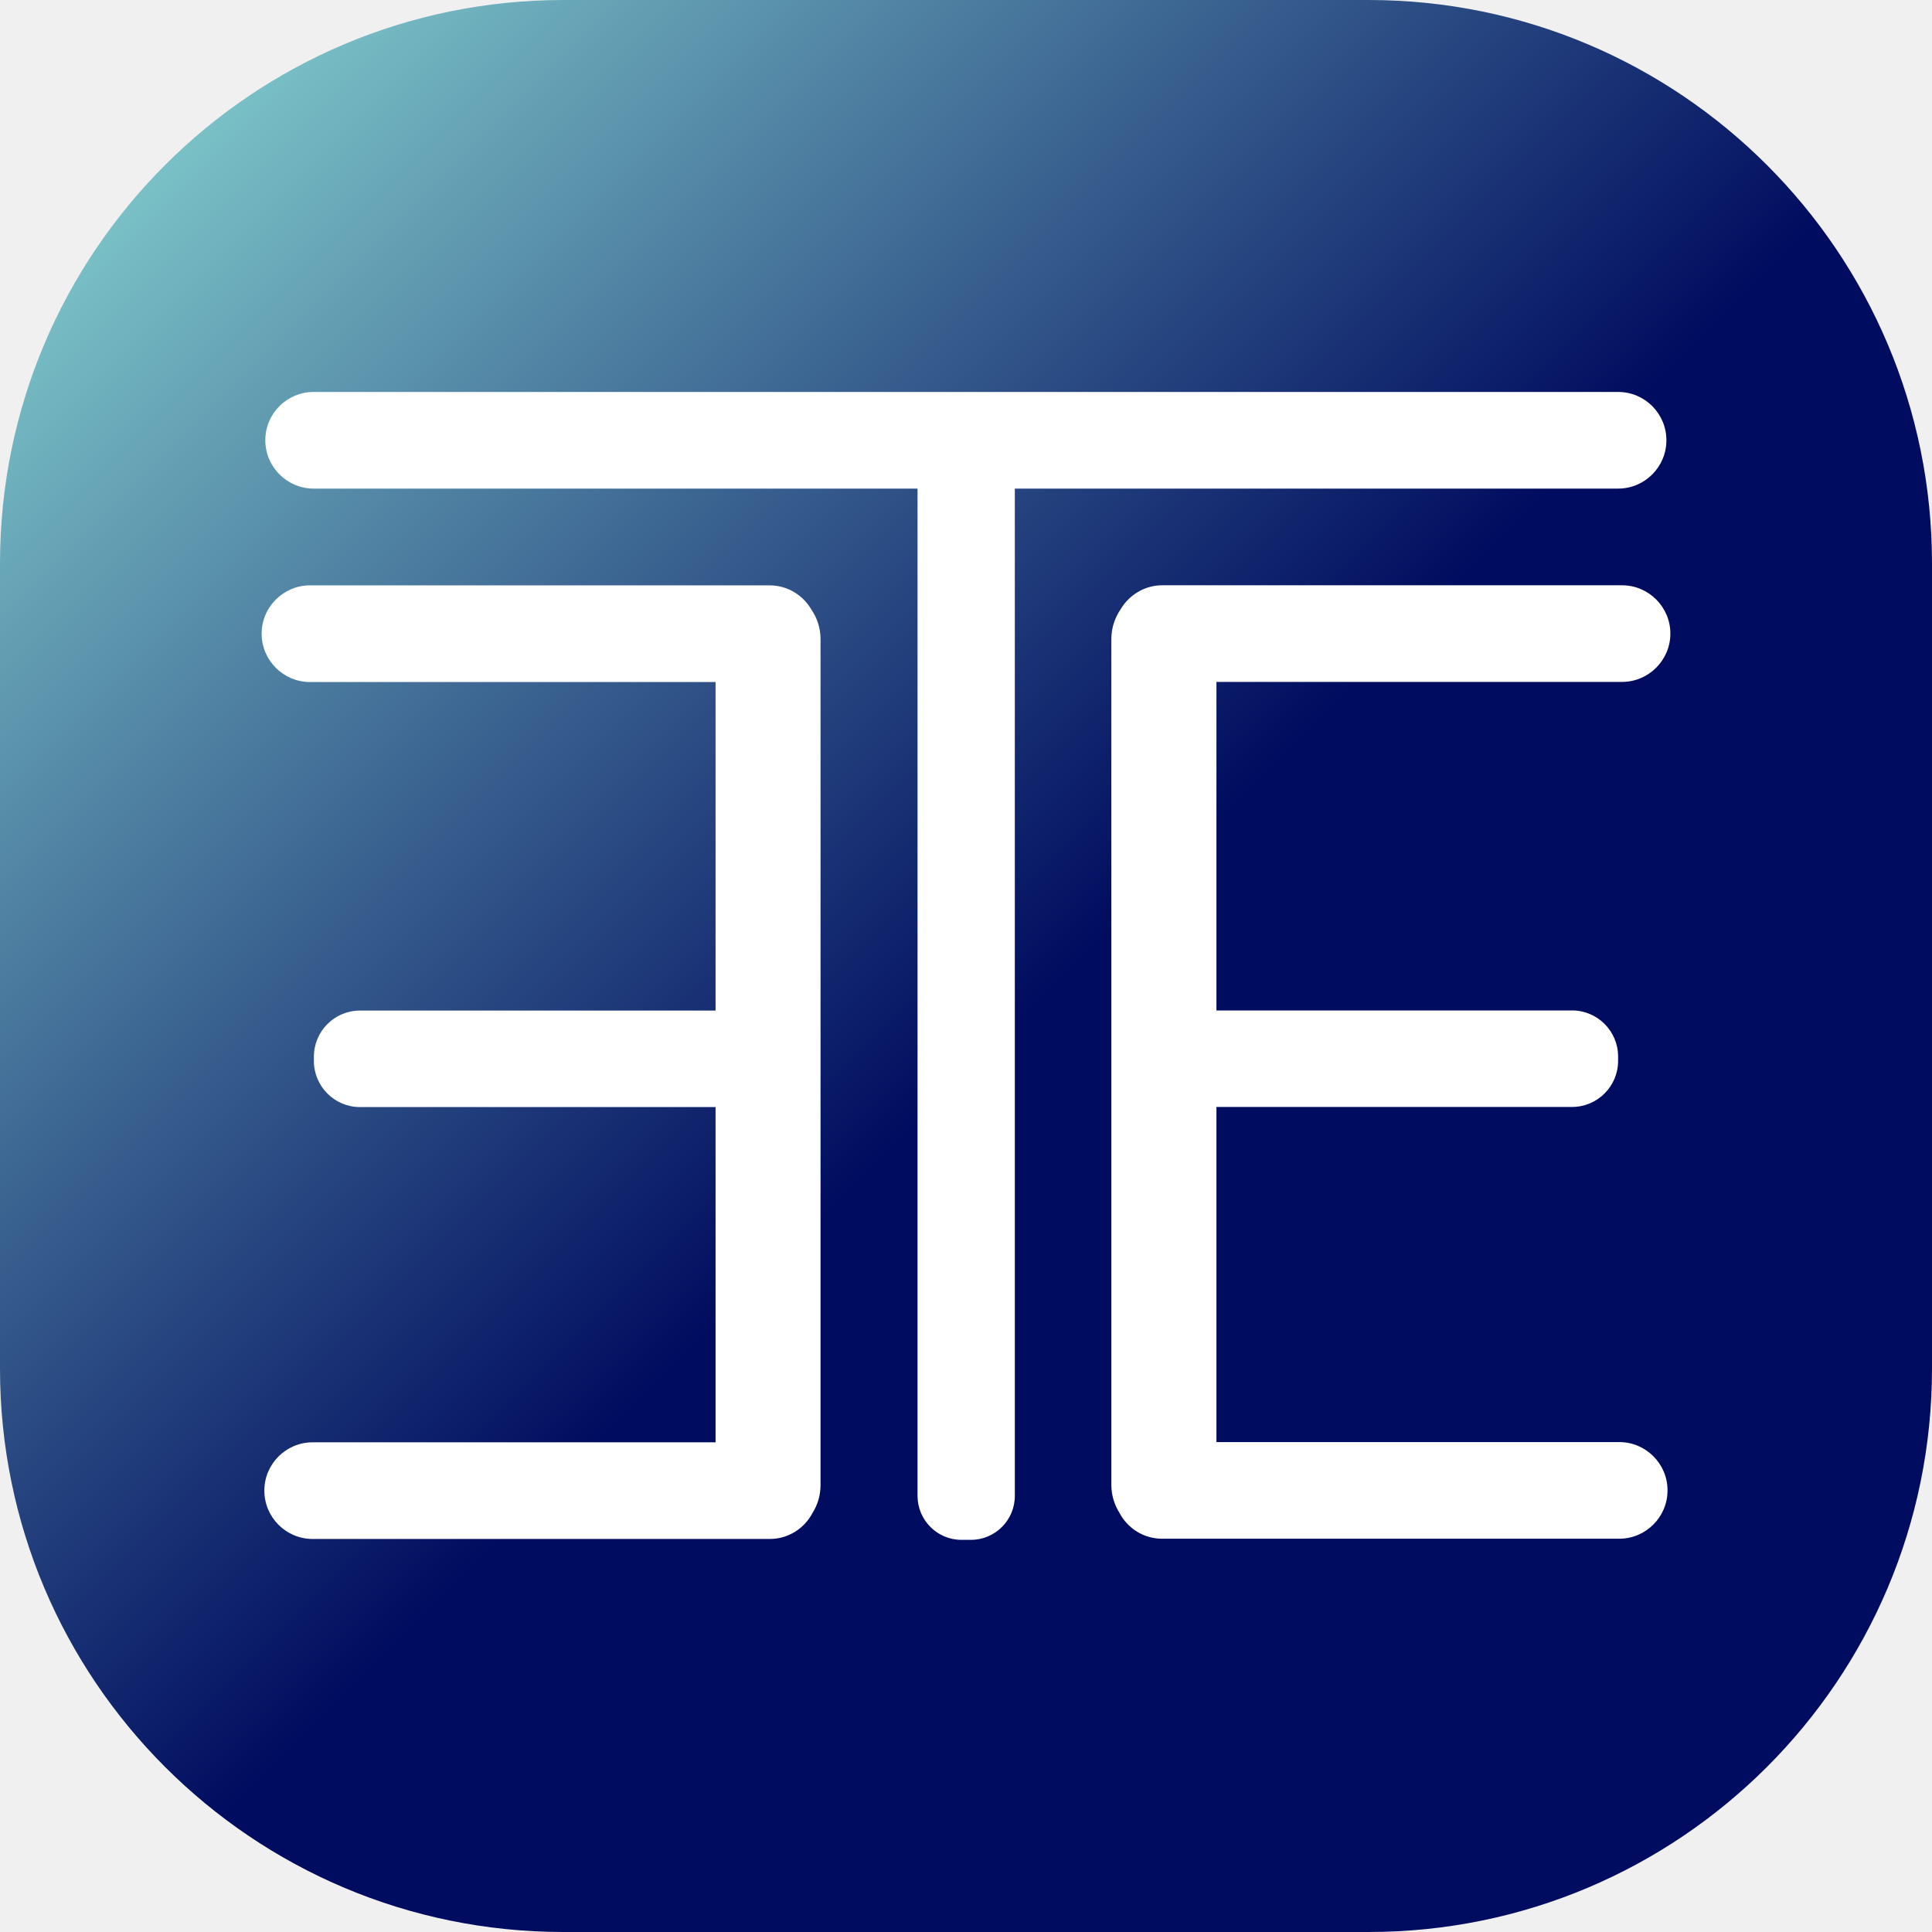
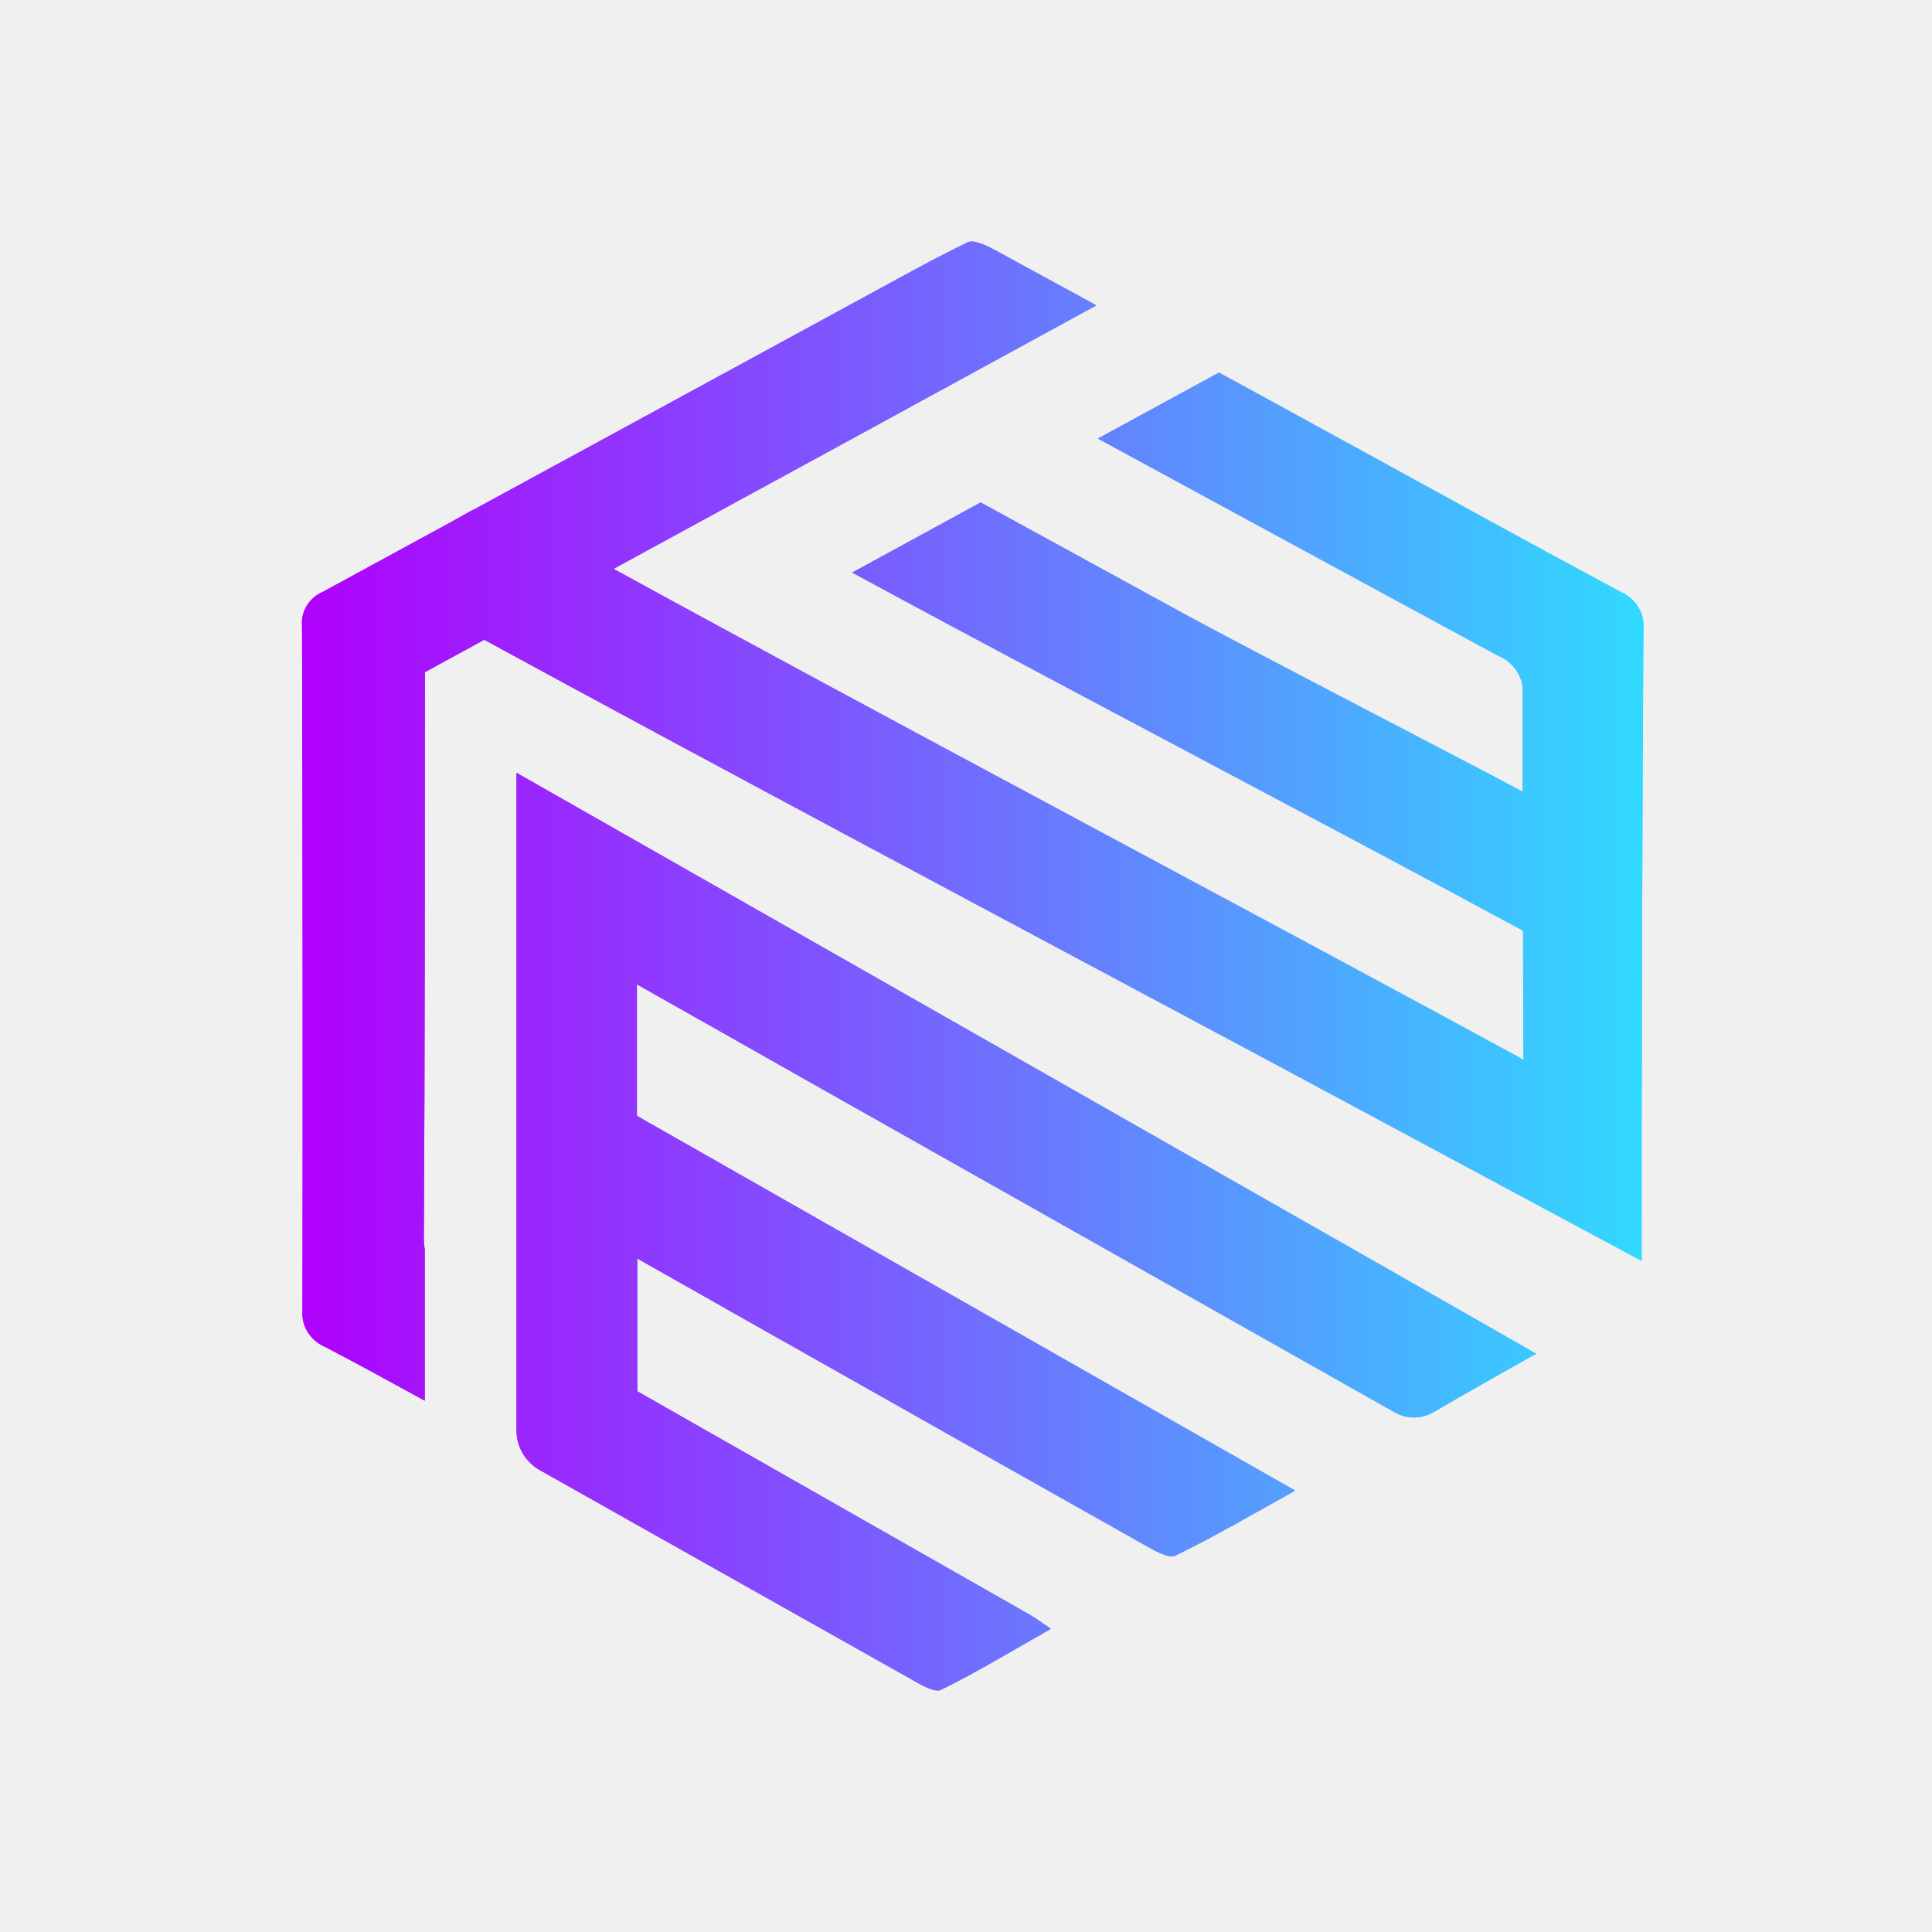
<svg xmlns="http://www.w3.org/2000/svg" width="48" height="48" viewBox="0 0 48 48" fill="none">
-   <path d="M0 14C0 6.268 6.268 0 14 0H34C41.732 0 48 6.268 48 14V34C48 41.732 41.732 48 34 48H14C6.268 48 0 41.732 0 34V14Z" fill="url(#paint0_linear_1300_1485)" />
-   <path fill-rule="evenodd" clip-rule="evenodd" d="M40.204 12.139C40.863 12.139 41.401 11.6 41.401 10.941V10.935C41.401 10.276 40.863 9.738 40.204 9.738H7.79C7.131 9.738 6.592 10.276 6.592 10.935V10.941C6.592 11.6 7.131 12.139 7.79 12.139H22.796V37.167C22.796 37.767 23.286 38.257 23.886 38.257H24.123C24.724 38.257 25.213 37.767 25.213 37.167V12.139H40.204ZM19.123 14.543H7.701C7.042 14.543 6.5 15.082 6.5 15.744C6.5 16.403 7.039 16.945 7.701 16.945H17.778V25.107H8.941C8.313 25.107 7.799 25.621 7.799 26.249V26.363C7.799 26.991 8.313 27.505 8.941 27.505H17.778V35.834H7.765C7.107 35.834 6.568 36.372 6.568 37.031V37.037C6.568 37.696 7.107 38.235 7.765 38.235H19.126C19.585 38.235 19.985 37.973 20.185 37.592C20.312 37.391 20.386 37.154 20.386 36.899V15.877C20.386 15.606 20.302 15.353 20.158 15.144C19.951 14.787 19.563 14.543 19.123 14.543ZM41.5 15.741C41.5 16.403 40.958 16.942 40.299 16.942H30.222V25.104H39.059C39.687 25.104 40.201 25.618 40.201 26.246V26.36C40.201 26.988 39.687 27.502 39.059 27.502H30.222V35.828H40.231C40.89 35.828 41.429 36.366 41.429 37.025V37.031C41.429 37.69 40.89 38.229 40.231 38.229H28.871C28.412 38.229 28.012 37.967 27.812 37.586C27.685 37.382 27.611 37.145 27.611 36.893V15.874C27.611 15.603 27.698 15.35 27.839 15.141C28.049 14.784 28.437 14.541 28.877 14.541H40.299C40.961 14.541 41.5 15.082 41.5 15.741Z" fill="white" />
+   <path d="M12.833 19.2V35.541C12.833 35.741 12.886 35.937 12.988 36.11C13.09 36.283 13.237 36.427 13.414 36.526C15.087 37.469 19.965 40.219 22.647 41.725C22.871 41.853 23.218 42.062 23.379 41.983C24.276 41.543 25.154 41.009 26.11 40.468C25.86 40.298 25.73 40.2 25.586 40.118C22.334 38.267 19.084 36.416 15.833 34.565V31.267L18.43 32.738C21.756 34.619 25.084 36.496 28.411 38.37C28.658 38.509 29.025 38.731 29.202 38.648C30.175 38.179 31.107 37.627 32.18 37.034L15.824 27.723V24.456C17.24 25.252 18.65 26.057 20.066 26.855C24.927 29.599 29.789 32.343 34.649 35.088C34.795 35.172 34.961 35.217 35.13 35.217C35.298 35.217 35.464 35.172 35.61 35.088C36.457 34.596 37.309 34.111 38.166 33.633L34.739 31.674L12.833 19.2Z" fill="url(#paint0_linear_3075_6019)" />
+   <path d="M40.265 14.705C38.071 13.53 35.896 12.329 33.717 11.134L30.286 9.256L27.277 10.896C30.591 12.698 33.905 14.496 37.22 16.292C37.412 16.37 37.574 16.503 37.683 16.672C37.793 16.84 37.844 17.036 37.831 17.234C37.831 18.046 37.831 18.858 37.831 19.67L37.804 19.655C36.148 18.771 31.028 16.131 29.384 15.231C27.741 14.33 26.038 13.399 24.364 12.483L21.172 14.225C25.579 16.62 33.19 20.605 37.84 23.123C37.84 24.198 37.844 25.27 37.851 26.34C37.797 26.303 37.741 26.268 37.683 26.237C31.355 22.79 21.563 17.6 15.244 14.133L21.329 10.815L27.239 7.587L24.721 6.213C24.514 6.101 24.189 5.945 24.04 6.02C23.547 6.258 23.066 6.513 22.575 6.779L11.826 12.631L11.695 12.696L11.213 12.966L8.035 14.697C7.863 14.77 7.719 14.892 7.624 15.045C7.529 15.199 7.487 15.377 7.504 15.555C7.52 21.223 7.524 26.892 7.515 32.559C7.499 32.748 7.545 32.936 7.647 33.099C7.749 33.262 7.902 33.391 8.085 33.468C8.911 33.897 9.733 34.352 10.553 34.8V31.051C10.538 30.956 10.53 30.86 10.53 30.764C10.557 26.076 10.555 21.388 10.557 16.7L12.031 15.895C17.541 18.898 24.798 22.758 31.283 26.226L31.333 26.252C33.29 27.302 35.177 28.317 36.925 29.254L40.785 31.326C40.785 26.09 40.8 20.854 40.83 15.619C40.846 15.43 40.801 15.241 40.7 15.078C40.599 14.915 40.447 14.784 40.265 14.705Z" fill="url(#paint1_linear_3075_6019)" />
+   <path d="M12.833 19.2V35.541C12.833 35.741 12.886 35.937 12.988 36.11C13.09 36.283 13.237 36.427 13.414 36.526C15.087 37.469 19.965 40.219 22.647 41.725C22.871 41.853 23.218 42.062 23.379 41.983C24.276 41.543 25.154 41.009 26.11 40.468C25.86 40.298 25.73 40.2 25.586 40.118C22.334 38.267 19.084 36.416 15.833 34.565V31.267L18.43 32.738C21.756 34.619 25.084 36.496 28.411 38.37C28.658 38.509 29.025 38.731 29.202 38.648C30.175 38.179 31.107 37.627 32.18 37.034L15.824 27.723V24.456C17.24 25.252 18.65 26.057 20.066 26.855C24.927 29.599 29.789 32.343 34.649 35.088C34.795 35.172 34.961 35.217 35.13 35.217C35.298 35.217 35.464 35.172 35.61 35.088C36.457 34.596 37.309 34.111 38.166 33.633L34.739 31.674L12.833 19.2Z" fill="url(#paint2_linear_3075_6019)" />
+   <path d="M40.265 14.705C38.071 13.53 35.896 12.329 33.717 11.134L30.286 9.256L27.277 10.896C30.591 12.698 33.905 14.496 37.22 16.292C37.412 16.37 37.574 16.503 37.683 16.672C37.793 16.84 37.844 17.036 37.831 17.234C37.831 18.046 37.831 18.858 37.831 19.67L37.804 19.655C36.148 18.771 31.028 16.131 29.384 15.231C27.741 14.33 26.038 13.399 24.364 12.483L21.172 14.225C25.579 16.62 33.19 20.605 37.84 23.123C37.84 24.198 37.844 25.27 37.851 26.34C37.797 26.303 37.741 26.268 37.683 26.237C31.355 22.79 21.563 17.6 15.244 14.133L21.329 10.815L27.239 7.587L24.721 6.213C24.514 6.101 24.189 5.945 24.04 6.02C23.547 6.258 23.066 6.513 22.575 6.779L11.826 12.631L11.695 12.696L11.213 12.966L8.035 14.697C7.863 14.77 7.719 14.892 7.624 15.045C7.529 15.199 7.487 15.377 7.504 15.555C7.52 21.223 7.524 26.892 7.515 32.559C7.499 32.748 7.545 32.936 7.647 33.099C7.749 33.262 7.902 33.391 8.085 33.468C8.911 33.897 9.733 34.352 10.553 34.8V31.051C10.538 30.956 10.53 30.86 10.53 30.764C10.557 26.076 10.555 21.388 10.557 16.7L12.031 15.895C17.541 18.898 24.798 22.758 31.283 26.226L31.333 26.252C33.29 27.302 35.177 28.317 36.925 29.254L40.785 31.326C40.785 26.09 40.8 20.854 40.83 15.619C40.846 15.43 40.801 15.241 40.7 15.078C40.599 14.915 40.447 14.784 40.265 14.705Z" fill="url(#paint3_linear_3075_6019)" />
  <defs>
-     <linearGradient id="paint0_linear_1300_1485" x1="48" y1="48" x2="0" y2="0" gradientUnits="userSpaceOnUse">
-       <stop offset="0.471" stop-color="#000C5F" />
-       <stop offset="1" stop-color="#91E3DA" />
+     <linearGradient id="paint0_linear_3075_6019" x1="7.504" y1="24.018" x2="40.819" y2="24.018" gradientUnits="userSpaceOnUse">
+       <stop stop-color="#B000FD" />
+       <stop offset="1" stop-color="#30DAFF" />
+     </linearGradient>
+     <linearGradient id="paint1_linear_3075_6019" x1="7.504" y1="24.018" x2="40.819" y2="24.018" gradientUnits="userSpaceOnUse">
+       <stop stop-color="#B000FD" />
+       <stop offset="1" stop-color="#30DAFF" />
+     </linearGradient>
+     <linearGradient id="paint2_linear_3075_6019" x1="7.504" y1="24.018" x2="40.819" y2="24.018" gradientUnits="userSpaceOnUse">
+       <stop stop-color="#B000FD" />
+       <stop offset="1" stop-color="#30DAFF" />
+     </linearGradient>
+     <linearGradient id="paint3_linear_3075_6019" x1="7.504" y1="24.018" x2="40.819" y2="24.018" gradientUnits="userSpaceOnUse">
+       <stop stop-color="#B000FD" />
+       <stop offset="1" stop-color="#30DAFF" />
    </linearGradient>
  </defs>
</svg>
